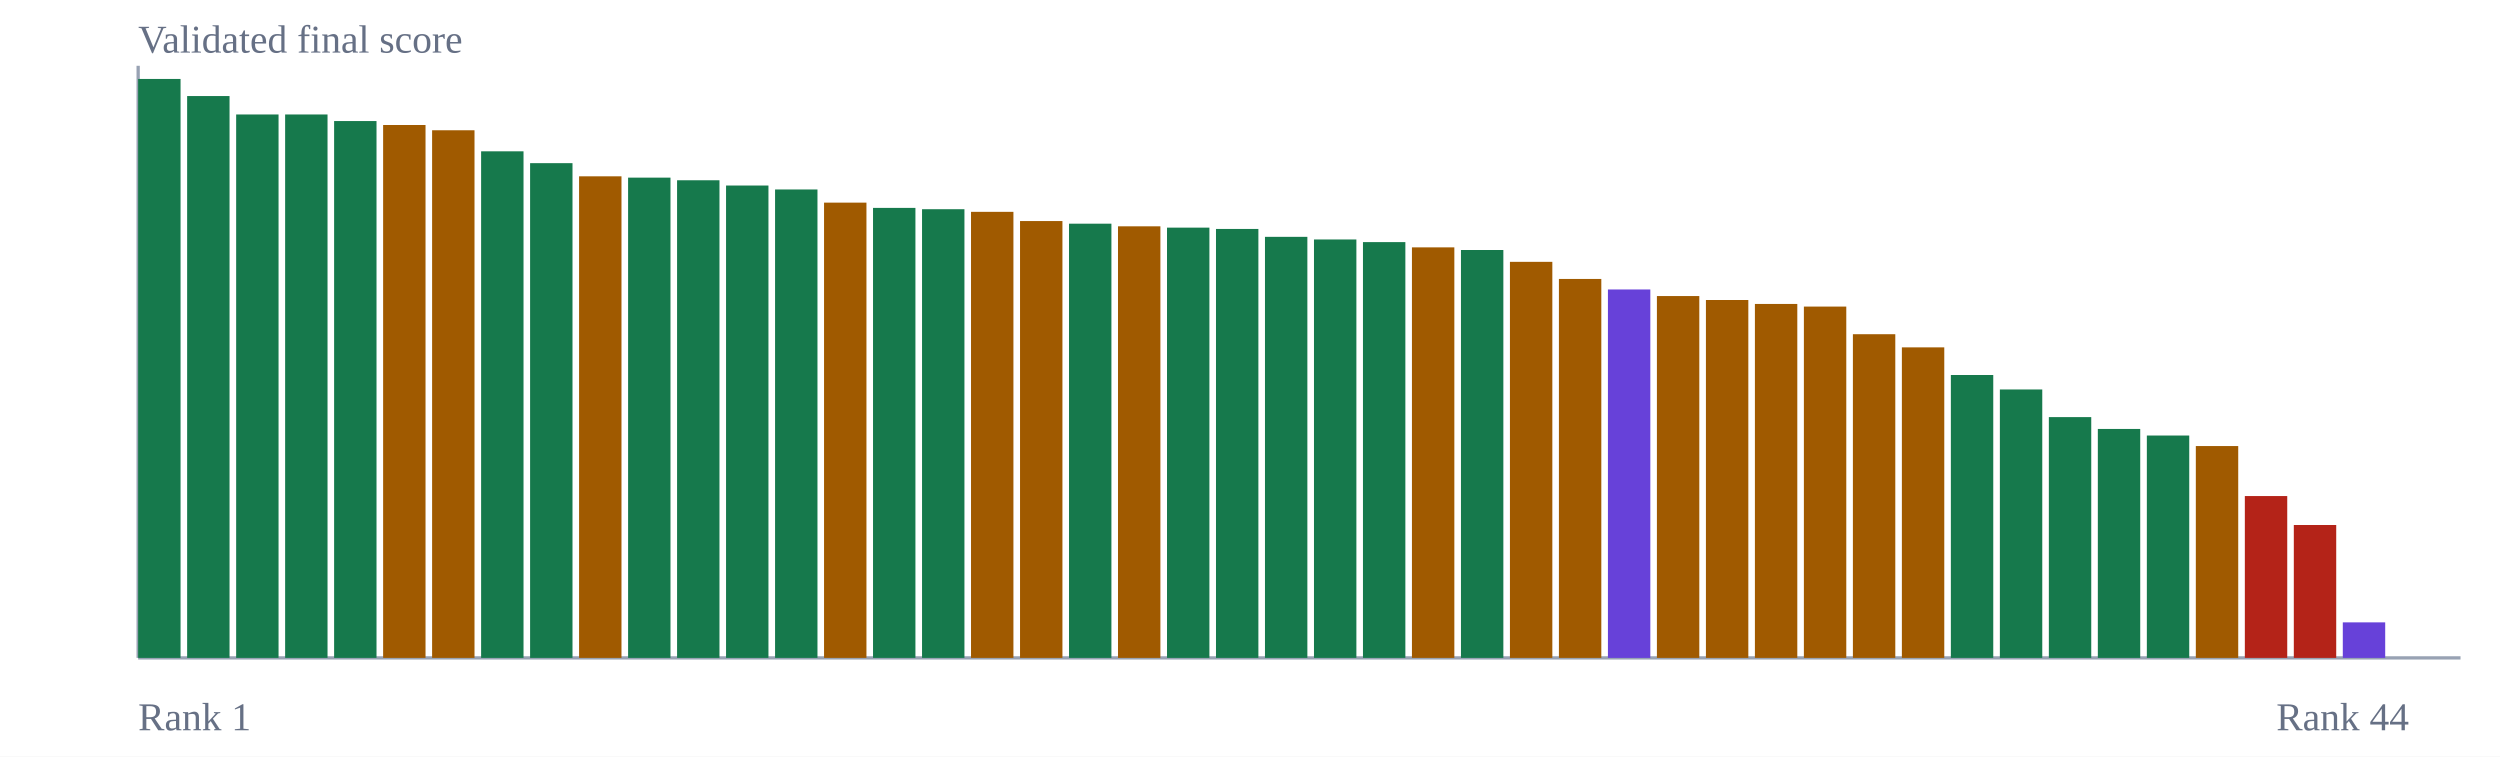
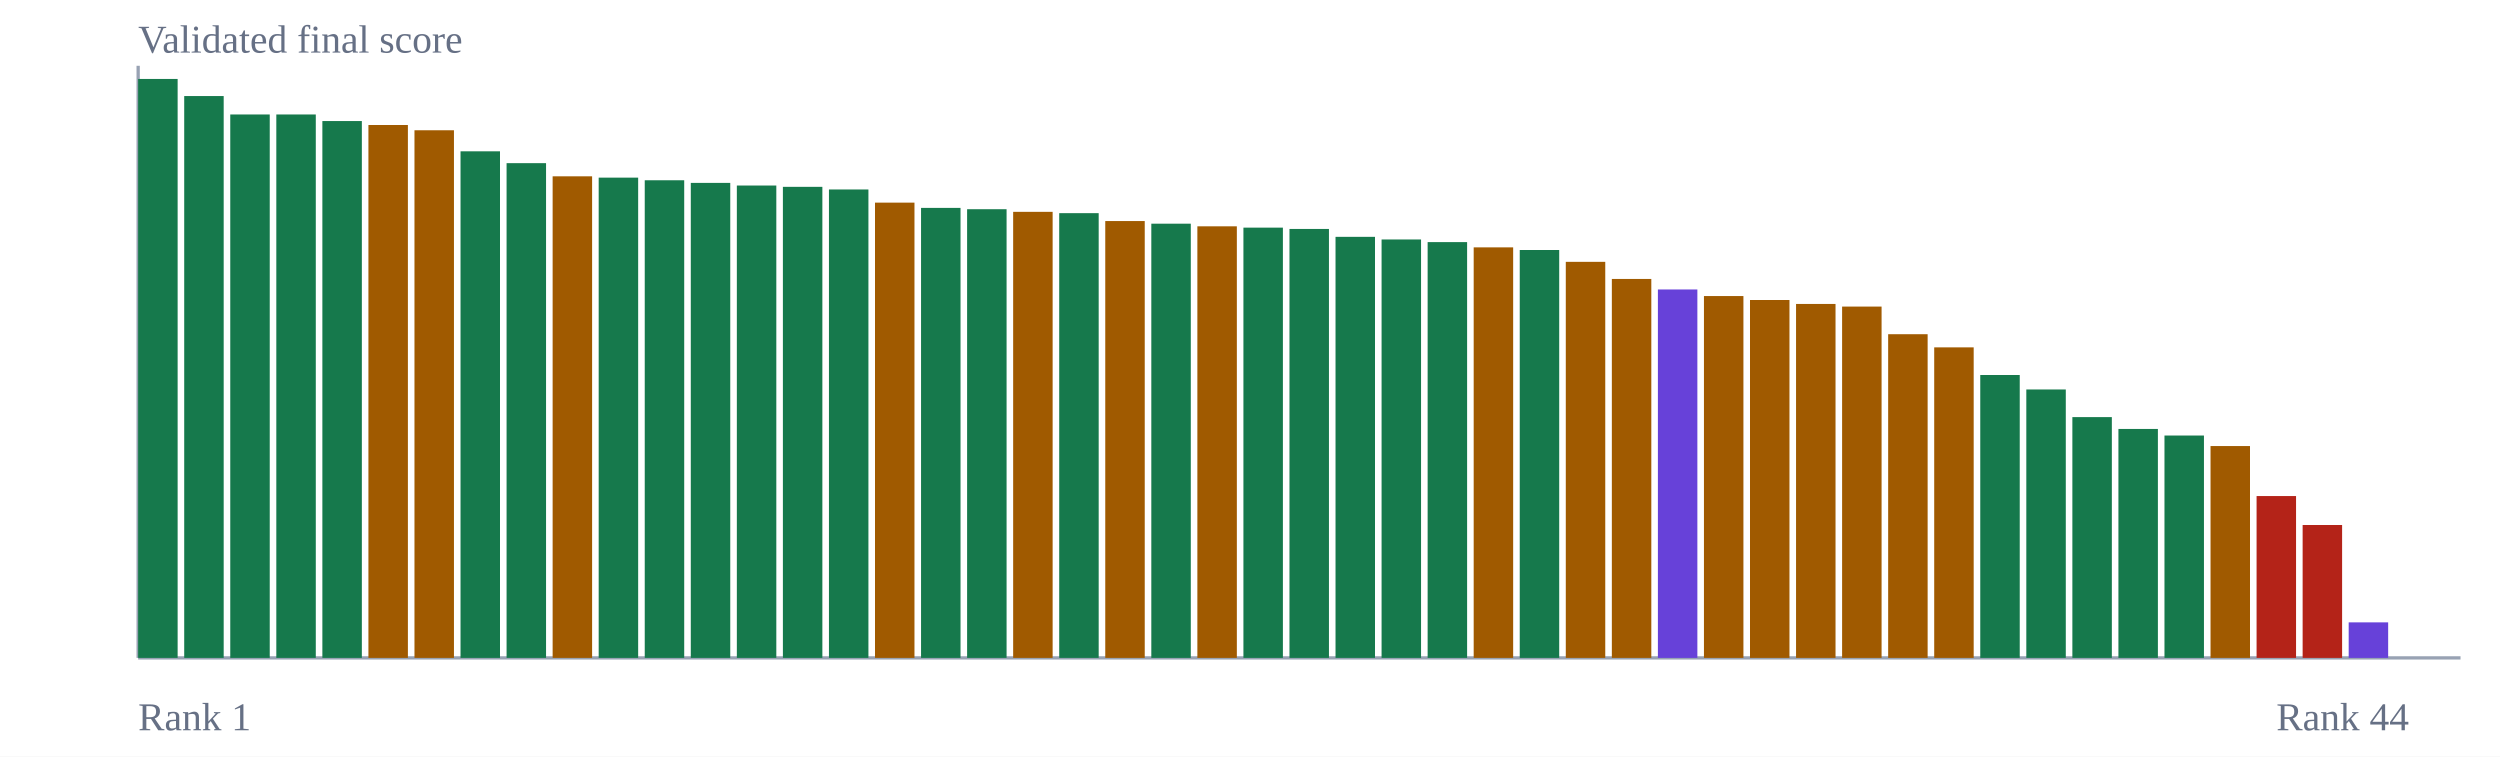
<svg xmlns="http://www.w3.org/2000/svg" viewBox="0 0 760 230" role="img" aria-labelledby="title desc">
  <rect width="760" height="230" fill="#ffffff" />
  <line x1="42" y1="200" x2="748" y2="200" stroke="#98a2b3" />
  <line x1="42" y1="20" x2="42" y2="200" stroke="#98a2b3" />
  <text x="42" y="16" font-size="12" fill="#667085">Validated final score</text>
  <text x="692" y="222" font-size="12" fill="#667085">Rank 44</text>
  <text x="42" y="222" font-size="12" fill="#667085">Rank 1</text>
-   <rect x="42.0" y="24.0" width="12.89" height="176.0" fill="#16794c" />
-   <rect x="56.89" y="29.2" width="12.89" height="170.8" fill="#16794c" />
-   <rect x="71.79" y="34.8" width="12.89" height="165.2" fill="#16794c" />
-   <rect x="86.68" y="34.8" width="12.89" height="165.2" fill="#16794c" />
-   <rect x="101.57" y="36.8" width="12.89" height="163.2" fill="#16794c" />
-   <rect x="116.47" y="38.0" width="12.89" height="162.0" fill="#a05a00" />
-   <rect x="131.36" y="39.6" width="12.89" height="160.4" fill="#a05a00" />
-   <rect x="146.26" y="46.0" width="12.89" height="154.0" fill="#16794c" />
-   <rect x="161.15" y="49.6" width="12.89" height="150.4" fill="#16794c" />
-   <rect x="176.04" y="53.6" width="12.89" height="146.4" fill="#a05a00" />
-   <rect x="190.94" y="54.0" width="12.89" height="146.0" fill="#16794c" />
-   <rect x="205.83" y="54.8" width="12.89" height="145.2" fill="#16794c" />
-   <rect x="220.72" y="56.4" width="12.89" height="143.6" fill="#16794c" />
-   <rect x="235.62" y="57.6" width="12.89" height="142.4" fill="#16794c" />
-   <rect x="250.51" y="61.6" width="12.89" height="138.4" fill="#a05a00" />
-   <rect x="265.4" y="63.2" width="12.89" height="136.8" fill="#16794c" />
-   <rect x="280.3" y="63.6" width="12.89" height="136.4" fill="#16794c" />
-   <rect x="295.19" y="64.4" width="12.89" height="135.6" fill="#a05a00" />
-   <rect x="310.09" y="67.2" width="12.89" height="132.8" fill="#a05a00" />
-   <rect x="324.98" y="68.0" width="12.89" height="132.0" fill="#16794c" />
-   <rect x="339.87" y="68.8" width="12.89" height="131.2" fill="#a05a00" />
-   <rect x="354.77" y="69.2" width="12.89" height="130.8" fill="#16794c" />
-   <rect x="369.66" y="69.6" width="12.89" height="130.4" fill="#16794c" />
-   <rect x="384.55" y="72.0" width="12.89" height="128.0" fill="#16794c" />
-   <rect x="399.45" y="72.8" width="12.89" height="127.2" fill="#16794c" />
-   <rect x="414.34" y="73.6" width="12.89" height="126.4" fill="#16794c" />
-   <rect x="429.23" y="75.2" width="12.89" height="124.8" fill="#a05a00" />
-   <rect x="444.13" y="76.0" width="12.89" height="124.0" fill="#16794c" />
-   <rect x="459.02" y="79.6" width="12.89" height="120.4" fill="#a05a00" />
-   <rect x="473.91" y="84.8" width="12.89" height="115.2" fill="#a05a00" />
-   <rect x="488.81" y="88.0" width="12.89" height="112.0" fill="#6741d9" />
-   <rect x="503.7" y="90.0" width="12.89" height="110.0" fill="#a05a00" />
-   <rect x="518.6" y="91.2" width="12.89" height="108.8" fill="#a05a00" />
-   <rect x="533.49" y="92.4" width="12.89" height="107.6" fill="#a05a00" />
-   <rect x="548.38" y="93.2" width="12.89" height="106.8" fill="#a05a00" />
-   <rect x="563.28" y="101.6" width="12.89" height="98.4" fill="#a05a00" />
-   <rect x="578.17" y="105.6" width="12.89" height="94.4" fill="#a05a00" />
-   <rect x="593.06" y="114.0" width="12.89" height="86.0" fill="#16794c" />
-   <rect x="607.96" y="118.4" width="12.89" height="81.6" fill="#16794c" />
-   <rect x="622.85" y="126.8" width="12.89" height="73.2" fill="#16794c" />
-   <rect x="637.74" y="130.4" width="12.89" height="69.6" fill="#16794c" />
-   <rect x="652.64" y="132.4" width="12.89" height="67.6" fill="#16794c" />
-   <rect x="667.53" y="135.6" width="12.89" height="64.4" fill="#a05a00" />
-   <rect x="682.43" y="150.8" width="12.89" height="49.2" fill="#b42318" />
-   <rect x="697.32" y="159.6" width="12.89" height="40.4" fill="#b42318" />
-   <rect x="712.21" y="189.2" width="12.89" height="10.8" fill="#6741d9" />
-   <rect x="727.11" y="200.0" width="12.89" height="0.0" fill="#b42318" />
+   <rect x="42.0" y="24.0" width="12.0" height="176.0" fill="#16794c" />
+   <rect x="56.0" y="29.2" width="12.0" height="170.8" fill="#16794c" />
+   <rect x="70.0" y="34.8" width="12.0" height="165.2" fill="#16794c" />
+   <rect x="84.0" y="34.8" width="12.0" height="165.2" fill="#16794c" />
+   <rect x="98.0" y="36.8" width="12.0" height="163.2" fill="#16794c" />
+   <rect x="112.0" y="38.0" width="12.0" height="162.0" fill="#a05a00" />
+   <rect x="126.0" y="39.6" width="12.0" height="160.4" fill="#a05a00" />
+   <rect x="140.0" y="46.0" width="12.0" height="154.0" fill="#16794c" />
+   <rect x="154.0" y="49.6" width="12.0" height="150.4" fill="#16794c" />
+   <rect x="168.0" y="53.6" width="12.0" height="146.4" fill="#a05a00" />
+   <rect x="182.0" y="54.0" width="12.0" height="146.0" fill="#16794c" />
+   <rect x="196.0" y="54.8" width="12.0" height="145.2" fill="#16794c" />
+   <rect x="210.0" y="55.6" width="12.0" height="144.4" fill="#16794c" />
+   <rect x="224.0" y="56.4" width="12.0" height="143.6" fill="#16794c" />
+   <rect x="238.0" y="56.8" width="12.0" height="143.2" fill="#16794c" />
+   <rect x="252.0" y="57.6" width="12.0" height="142.4" fill="#16794c" />
+   <rect x="266.0" y="61.6" width="12.0" height="138.4" fill="#a05a00" />
+   <rect x="280.0" y="63.2" width="12.0" height="136.8" fill="#16794c" />
+   <rect x="294.0" y="63.6" width="12.0" height="136.4" fill="#16794c" />
+   <rect x="308.0" y="64.4" width="12.0" height="135.6" fill="#a05a00" />
+   <rect x="322.0" y="64.8" width="12.0" height="135.2" fill="#16794c" />
+   <rect x="336.0" y="67.2" width="12.0" height="132.8" fill="#a05a00" />
+   <rect x="350.0" y="68.0" width="12.0" height="132.0" fill="#16794c" />
+   <rect x="364.0" y="68.8" width="12.0" height="131.2" fill="#a05a00" />
+   <rect x="378.0" y="69.2" width="12.0" height="130.8" fill="#16794c" />
+   <rect x="392.0" y="69.6" width="12.0" height="130.4" fill="#16794c" />
+   <rect x="406.0" y="72.0" width="12.0" height="128.0" fill="#16794c" />
+   <rect x="420.0" y="72.8" width="12.0" height="127.2" fill="#16794c" />
+   <rect x="434.0" y="73.6" width="12.0" height="126.4" fill="#16794c" />
+   <rect x="448.0" y="75.2" width="12.0" height="124.8" fill="#a05a00" />
+   <rect x="462.0" y="76.0" width="12.0" height="124.0" fill="#16794c" />
+   <rect x="476.0" y="79.6" width="12.0" height="120.4" fill="#a05a00" />
+   <rect x="490.0" y="84.8" width="12.0" height="115.2" fill="#a05a00" />
+   <rect x="504.0" y="88.0" width="12.0" height="112.0" fill="#6741d9" />
+   <rect x="518.0" y="90.0" width="12.0" height="110.0" fill="#a05a00" />
+   <rect x="532.0" y="91.2" width="12.0" height="108.8" fill="#a05a00" />
+   <rect x="546.0" y="92.4" width="12.0" height="107.6" fill="#a05a00" />
+   <rect x="560.0" y="93.2" width="12.0" height="106.8" fill="#a05a00" />
+   <rect x="574.0" y="101.6" width="12.0" height="98.4" fill="#a05a00" />
+   <rect x="588.0" y="105.6" width="12.0" height="94.4" fill="#a05a00" />
+   <rect x="602.0" y="114.0" width="12.0" height="86.0" fill="#16794c" />
+   <rect x="616.0" y="118.4" width="12.0" height="81.6" fill="#16794c" />
+   <rect x="630.0" y="126.8" width="12.0" height="73.2" fill="#16794c" />
+   <rect x="644.0" y="130.4" width="12.0" height="69.6" fill="#16794c" />
+   <rect x="658.0" y="132.4" width="12.0" height="67.6" fill="#16794c" />
+   <rect x="672.0" y="135.6" width="12.0" height="64.4" fill="#a05a00" />
+   <rect x="686.0" y="150.8" width="12.0" height="49.2" fill="#b42318" />
+   <rect x="700.0" y="159.6" width="12.0" height="40.4" fill="#b42318" />
+   <rect x="714.0" y="189.2" width="12.0" height="10.8" fill="#6741d9" />
+   <rect x="728.0" y="200.0" width="12.0" height="0.0" fill="#b42318" />
</svg>
